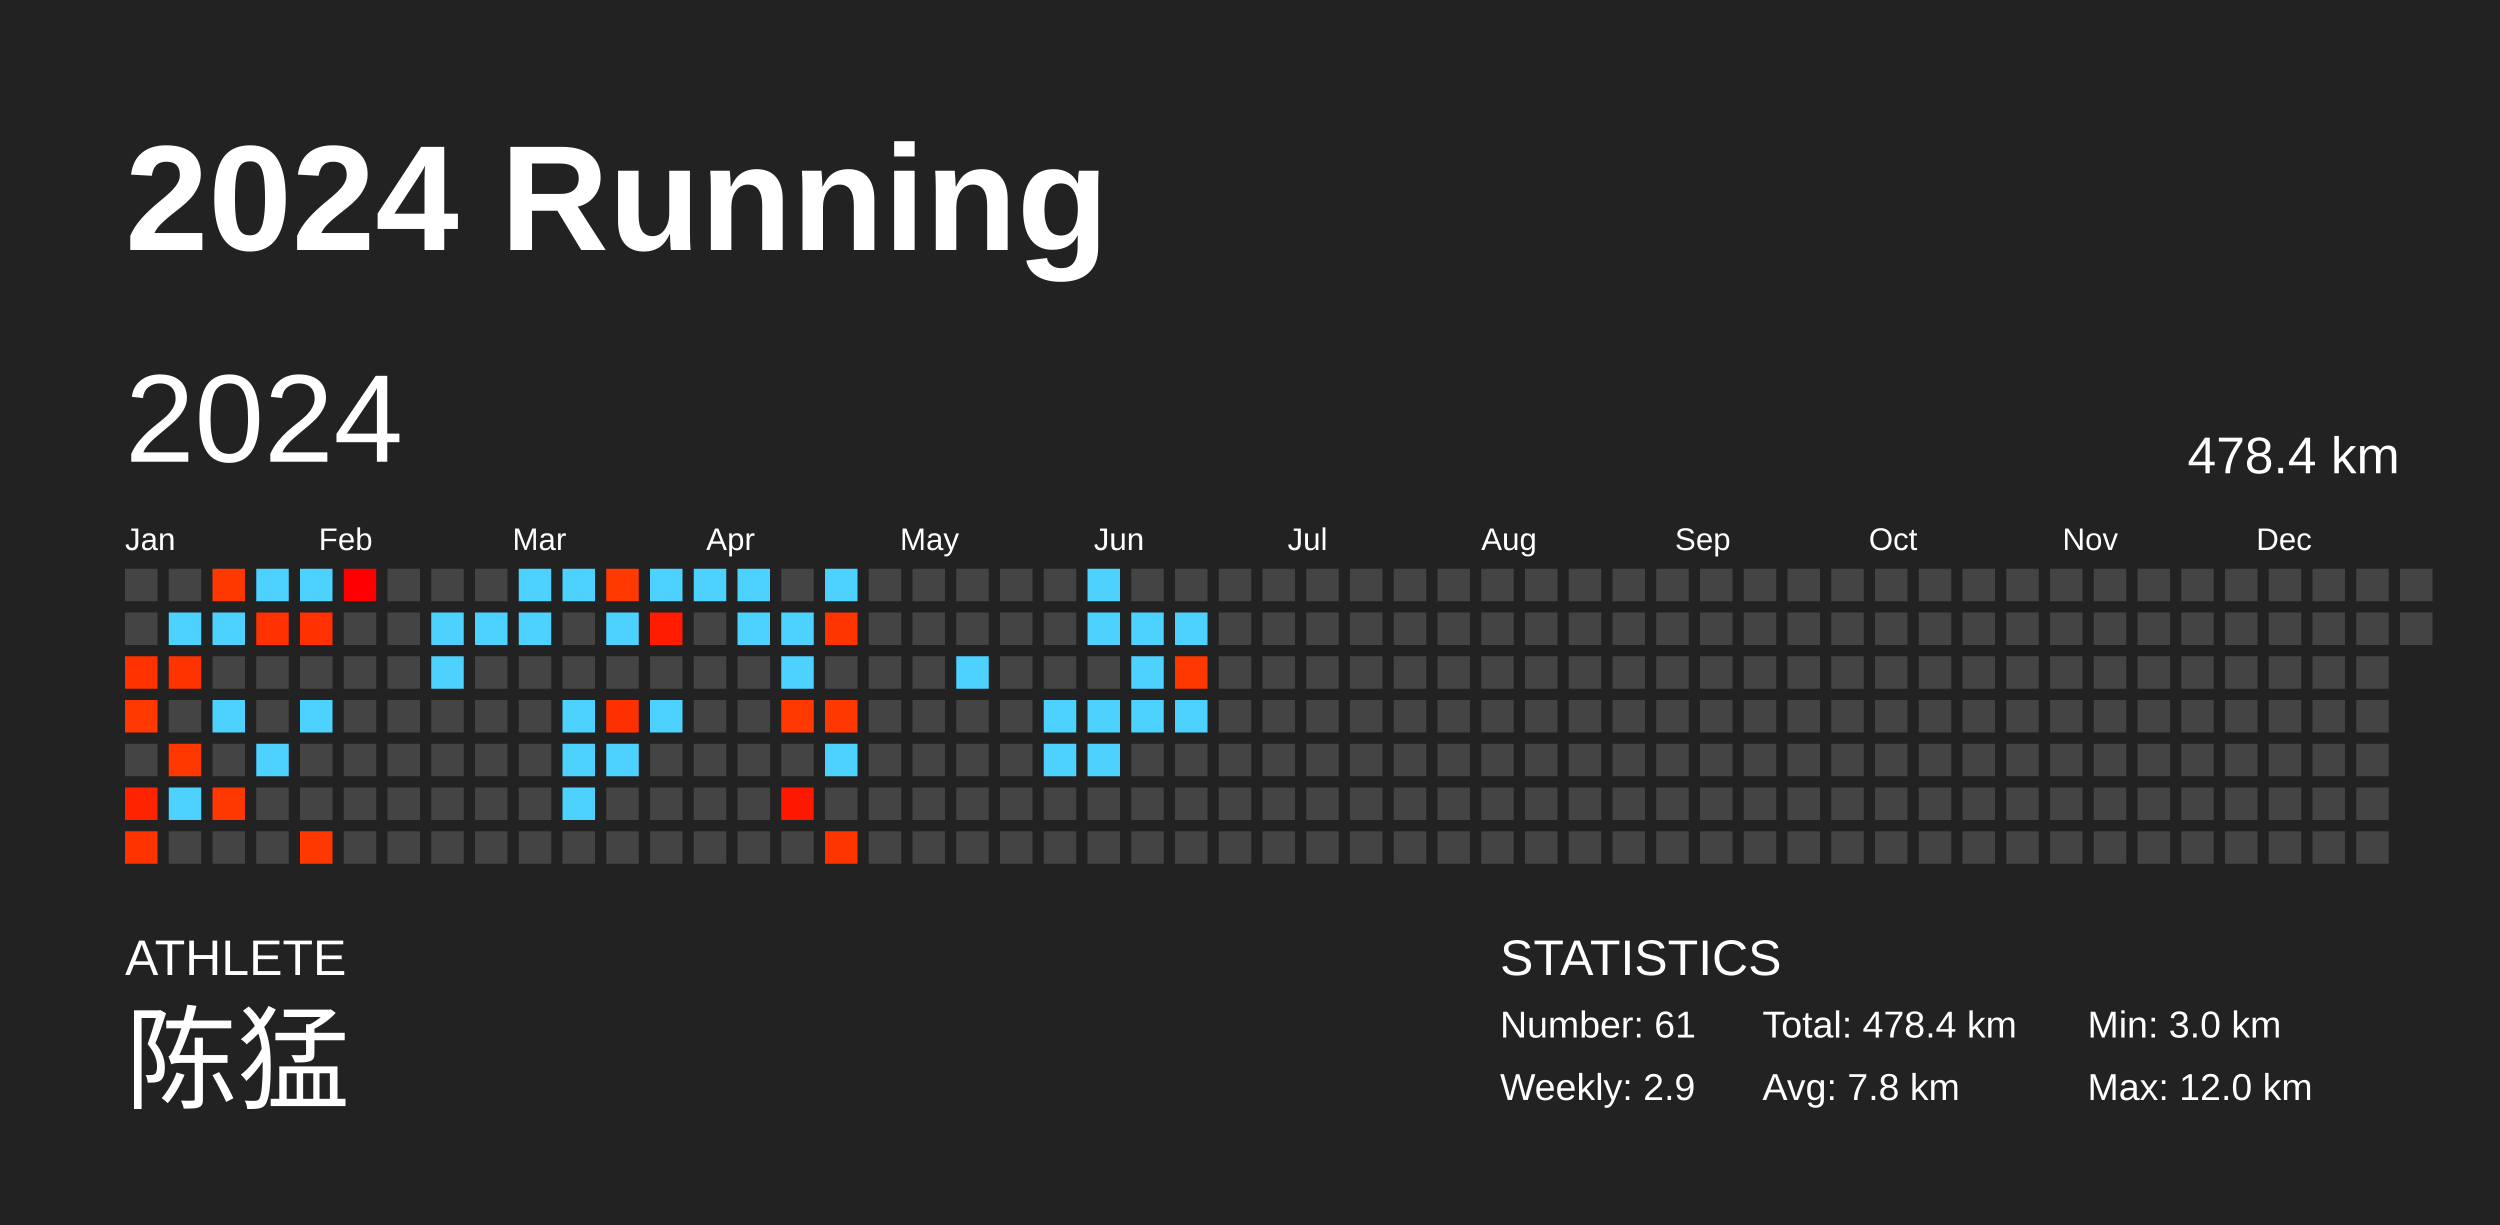
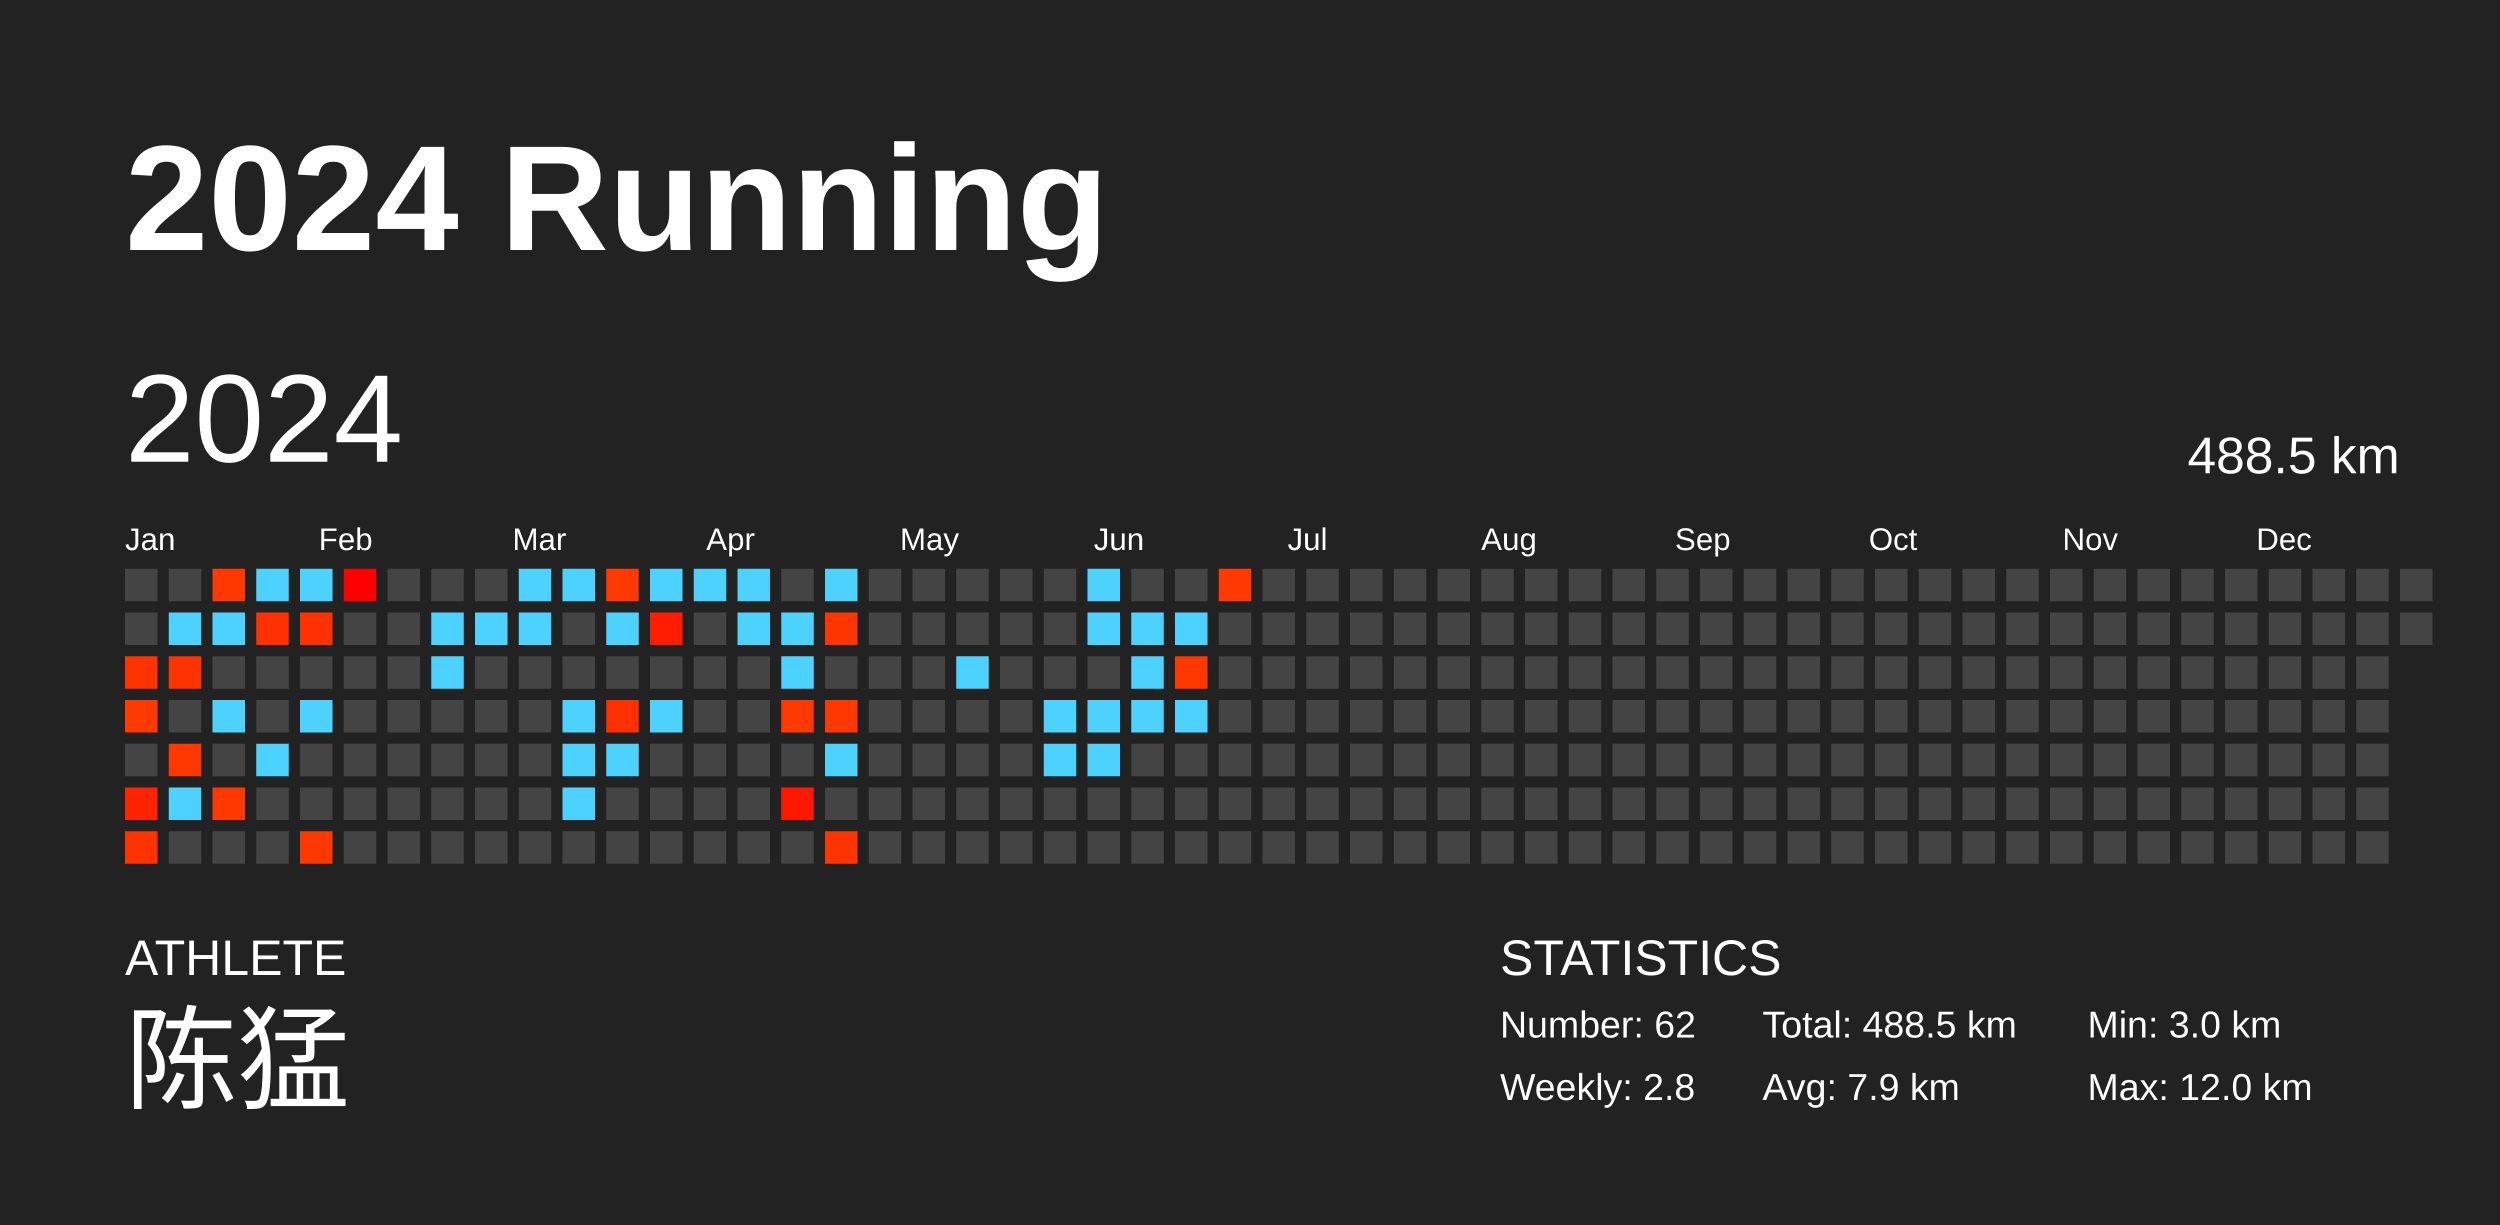
<svg xmlns="http://www.w3.org/2000/svg" baseProfile="full" height="98mm" version="1.1" viewBox="0,0,200,98" width="200mm">
  <defs />
  <rect fill="#222222" height="98" width="200" x="0" y="0" />
  <text fill="#FFFFFF" style="font-size:12px; font-family:Arial; font-weight:bold;" x="10" y="20">2024 Running</text>
  <text fill="#FFFFFF" style="font-size:4px; font-family:Arial" x="10" y="78">ATHLETE</text>
  <text fill="#FFFFFF" style="font-size:9px; font-family:Arial" x="10" y="88">陈猛</text>
  <text fill="#FFFFFF" style="font-size:4px; font-family:Arial" x="120" y="78">STATISTICS</text>
-   <text fill="#FFFFFF" style="font-size:3px; font-family:Arial" x="120" y="83">Number: 61</text>
-   <text fill="#FFFFFF" style="font-size:3px; font-family:Arial" x="120" y="88">Weekly: 2.9</text>
-   <text fill="#FFFFFF" style="font-size:3px; font-family:Arial" x="141" y="83">Total: 478.4 km</text>
-   <text fill="#FFFFFF" style="font-size:3px; font-family:Arial" x="141" y="88">Avg: 7.8 km</text>
+   <text fill="#FFFFFF" style="font-size:3px; font-family:Arial" x="120" y="83">Number: 62</text>
+   <text fill="#FFFFFF" style="font-size:3px; font-family:Arial" x="120" y="88">Weekly: 2.8</text>
+   <text fill="#FFFFFF" style="font-size:3px; font-family:Arial" x="141" y="83">Total: 488.5 km</text>
+   <text fill="#FFFFFF" style="font-size:3px; font-family:Arial" x="141" y="88">Avg: 7.9 km</text>
  <text fill="#FFFFFF" style="font-size:3px; font-family:Arial" x="167" y="83">Min: 3.0 km</text>
  <text fill="#FFFFFF" style="font-size:3px; font-family:Arial" x="167" y="88">Max: 12.0 km</text>
  <text dominant-baseline="hanging" fill="#FFFFFF" style="font-size:10.0px; font-family:Arial;" x="10" y="30">2024</text>
-   <text dominant-baseline="hanging" fill="#FFFFFF" style="font-size:4.125px; font-family:Arial;" x="175" y="35">478.4 km</text>
+   <text dominant-baseline="hanging" fill="#FFFFFF" style="font-size:4.125px; font-family:Arial;" x="175" y="35">488.5 km</text>
  <text fill="#FFFFFF" style="font-size:2.5px; font-family:Arial" x="10.0" y="44">Jan</text>
  <text fill="#FFFFFF" style="font-size:2.5px; font-family:Arial" x="25.5" y="44">Feb</text>
  <text fill="#FFFFFF" style="font-size:2.5px; font-family:Arial" x="41.0" y="44">Mar</text>
  <text fill="#FFFFFF" style="font-size:2.5px; font-family:Arial" x="56.5" y="44">Apr</text>
  <text fill="#FFFFFF" style="font-size:2.5px; font-family:Arial" x="72.0" y="44">May</text>
  <text fill="#FFFFFF" style="font-size:2.5px; font-family:Arial" x="87.5" y="44">Jun</text>
  <text fill="#FFFFFF" style="font-size:2.5px; font-family:Arial" x="103.0" y="44">Jul</text>
  <text fill="#FFFFFF" style="font-size:2.5px; font-family:Arial" x="118.5" y="44">Aug</text>
  <text fill="#FFFFFF" style="font-size:2.5px; font-family:Arial" x="134.0" y="44">Sep</text>
  <text fill="#FFFFFF" style="font-size:2.5px; font-family:Arial" x="149.5" y="44">Oct</text>
  <text fill="#FFFFFF" style="font-size:2.5px; font-family:Arial" x="165.0" y="44">Nov</text>
  <text fill="#FFFFFF" style="font-size:2.5px; font-family:Arial" x="180.5" y="44">Dec</text>
  <rect fill="#444444" height="2.6" width="2.6" x="10.0" y="45.5" />
  <rect fill="#444444" height="2.6" width="2.6" x="10.0" y="49.0" />
  <rect fill="#ff3200" height="2.6" width="2.6" x="10.0" y="52.5" />
  <rect fill="#ff3900" height="2.6" width="2.6" x="10.0" y="56.0" />
  <rect fill="#444444" height="2.6" width="2.6" x="10.0" y="59.5" />
  <rect fill="#ff2300" height="2.6" width="2.6" x="10.0" y="63.0" />
  <rect fill="#ff3300" height="2.6" width="2.6" x="10.0" y="66.5" />
  <rect fill="#444444" height="2.6" width="2.6" x="13.5" y="45.5" />
  <rect fill="#4dd2ff" height="2.6" width="2.6" x="13.5" y="49.0" />
  <rect fill="#ff3300" height="2.6" width="2.6" x="13.5" y="52.5" />
  <rect fill="#444444" height="2.6" width="2.6" x="13.5" y="56.0" />
  <rect fill="#ff3800" height="2.6" width="2.6" x="13.5" y="59.5" />
  <rect fill="#4dd2ff" height="2.6" width="2.6" x="13.5" y="63.0" />
  <rect fill="#444444" height="2.6" width="2.6" x="13.5" y="66.5" />
  <rect fill="#ff3800" height="2.6" width="2.6" x="17.0" y="45.5" />
  <rect fill="#4dd2ff" height="2.6" width="2.6" x="17.0" y="49.0" />
  <rect fill="#444444" height="2.6" width="2.6" x="17.0" y="52.5" />
  <rect fill="#4dd2ff" height="2.6" width="2.6" x="17.0" y="56.0" />
  <rect fill="#444444" height="2.6" width="2.6" x="17.0" y="59.5" />
  <rect fill="#ff3700" height="2.6" width="2.6" x="17.0" y="63.0" />
  <rect fill="#444444" height="2.6" width="2.6" x="17.0" y="66.5" />
  <rect fill="#4dd2ff" height="2.6" width="2.6" x="20.5" y="45.5" />
  <rect fill="#ff3100" height="2.6" width="2.6" x="20.5" y="49.0" />
  <rect fill="#444444" height="2.6" width="2.6" x="20.5" y="52.5" />
  <rect fill="#444444" height="2.6" width="2.6" x="20.5" y="56.0" />
  <rect fill="#4dd2ff" height="2.6" width="2.6" x="20.5" y="59.5" />
  <rect fill="#444444" height="2.6" width="2.6" x="20.5" y="63.0" />
  <rect fill="#444444" height="2.6" width="2.6" x="20.5" y="66.5" />
  <rect fill="#4dd2ff" height="2.6" width="2.6" x="24.0" y="45.5" />
  <rect fill="#ff3100" height="2.6" width="2.6" x="24.0" y="49.0" />
  <rect fill="#444444" height="2.6" width="2.6" x="24.0" y="52.5" />
  <rect fill="#4dd2ff" height="2.6" width="2.6" x="24.0" y="56.0" />
  <rect fill="#444444" height="2.6" width="2.6" x="24.0" y="59.5" />
  <rect fill="#444444" height="2.6" width="2.6" x="24.0" y="63.0" />
  <rect fill="#ff3800" height="2.6" width="2.6" x="24.0" y="66.5" />
  <rect fill="#ff0000" height="2.6" width="2.6" x="27.5" y="45.5" />
  <rect fill="#444444" height="2.6" width="2.6" x="27.5" y="49.0" />
  <rect fill="#444444" height="2.6" width="2.6" x="27.5" y="52.5" />
  <rect fill="#444444" height="2.6" width="2.6" x="27.5" y="56.0" />
  <rect fill="#444444" height="2.6" width="2.6" x="27.5" y="59.5" />
  <rect fill="#444444" height="2.6" width="2.6" x="27.5" y="63.0" />
  <rect fill="#444444" height="2.6" width="2.6" x="27.5" y="66.5" />
  <rect fill="#444444" height="2.6" width="2.6" x="31.0" y="45.5" />
  <rect fill="#444444" height="2.6" width="2.6" x="31.0" y="49.0" />
  <rect fill="#444444" height="2.6" width="2.6" x="31.0" y="52.5" />
  <rect fill="#444444" height="2.6" width="2.6" x="31.0" y="56.0" />
  <rect fill="#444444" height="2.6" width="2.6" x="31.0" y="59.5" />
  <rect fill="#444444" height="2.6" width="2.6" x="31.0" y="63.0" />
  <rect fill="#444444" height="2.6" width="2.6" x="31.0" y="66.5" />
  <rect fill="#444444" height="2.6" width="2.6" x="34.5" y="45.5" />
  <rect fill="#4dd2ff" height="2.6" width="2.6" x="34.5" y="49.0" />
  <rect fill="#4dd2ff" height="2.6" width="2.6" x="34.5" y="52.5" />
  <rect fill="#444444" height="2.6" width="2.6" x="34.5" y="56.0" />
  <rect fill="#444444" height="2.6" width="2.6" x="34.5" y="59.5" />
  <rect fill="#444444" height="2.6" width="2.6" x="34.5" y="63.0" />
  <rect fill="#444444" height="2.6" width="2.6" x="34.5" y="66.5" />
  <rect fill="#444444" height="2.6" width="2.6" x="38.0" y="45.5" />
  <rect fill="#4dd2ff" height="2.6" width="2.6" x="38.0" y="49.0" />
  <rect fill="#444444" height="2.6" width="2.6" x="38.0" y="52.5" />
  <rect fill="#444444" height="2.6" width="2.6" x="38.0" y="56.0" />
  <rect fill="#444444" height="2.6" width="2.6" x="38.0" y="59.5" />
  <rect fill="#444444" height="2.6" width="2.6" x="38.0" y="63.0" />
  <rect fill="#444444" height="2.6" width="2.6" x="38.0" y="66.5" />
  <rect fill="#4dd2ff" height="2.6" width="2.6" x="41.5" y="45.5" />
  <rect fill="#4dd2ff" height="2.6" width="2.6" x="41.5" y="49.0" />
  <rect fill="#444444" height="2.6" width="2.6" x="41.5" y="52.5" />
  <rect fill="#444444" height="2.6" width="2.6" x="41.5" y="56.0" />
  <rect fill="#444444" height="2.6" width="2.6" x="41.5" y="59.5" />
  <rect fill="#444444" height="2.6" width="2.6" x="41.5" y="63.0" />
  <rect fill="#444444" height="2.6" width="2.6" x="41.5" y="66.5" />
  <rect fill="#4dd2ff" height="2.6" width="2.6" x="45.0" y="45.5" />
  <rect fill="#444444" height="2.6" width="2.6" x="45.0" y="49.0" />
  <rect fill="#444444" height="2.6" width="2.6" x="45.0" y="52.5" />
  <rect fill="#4dd2ff" height="2.6" width="2.6" x="45.0" y="56.0" />
  <rect fill="#4dd2ff" height="2.6" width="2.6" x="45.0" y="59.5" />
  <rect fill="#4dd2ff" height="2.6" width="2.6" x="45.0" y="63.0" />
  <rect fill="#444444" height="2.6" width="2.6" x="45.0" y="66.5" />
  <rect fill="#ff3900" height="2.6" width="2.6" x="48.5" y="45.5" />
  <rect fill="#4dd2ff" height="2.6" width="2.6" x="48.5" y="49.0" />
  <rect fill="#444444" height="2.6" width="2.6" x="48.5" y="52.5" />
  <rect fill="#ff3000" height="2.6" width="2.6" x="48.5" y="56.0" />
  <rect fill="#4dd2ff" height="2.6" width="2.6" x="48.5" y="59.5" />
  <rect fill="#444444" height="2.6" width="2.6" x="48.5" y="63.0" />
  <rect fill="#444444" height="2.6" width="2.6" x="48.5" y="66.5" />
  <rect fill="#4dd2ff" height="2.6" width="2.6" x="52.0" y="45.5" />
  <rect fill="#ff1c00" height="2.6" width="2.6" x="52.0" y="49.0" />
  <rect fill="#444444" height="2.6" width="2.6" x="52.0" y="52.5" />
  <rect fill="#4dd2ff" height="2.6" width="2.6" x="52.0" y="56.0" />
  <rect fill="#444444" height="2.6" width="2.6" x="52.0" y="59.5" />
  <rect fill="#444444" height="2.6" width="2.6" x="52.0" y="63.0" />
  <rect fill="#444444" height="2.6" width="2.6" x="52.0" y="66.5" />
  <rect fill="#4dd2ff" height="2.6" width="2.6" x="55.5" y="45.5" />
  <rect fill="#444444" height="2.6" width="2.6" x="55.5" y="49.0" />
  <rect fill="#444444" height="2.6" width="2.6" x="55.5" y="52.5" />
  <rect fill="#444444" height="2.6" width="2.6" x="55.5" y="56.0" />
  <rect fill="#444444" height="2.6" width="2.6" x="55.5" y="59.5" />
  <rect fill="#444444" height="2.6" width="2.6" x="55.5" y="63.0" />
  <rect fill="#444444" height="2.6" width="2.6" x="55.5" y="66.5" />
  <rect fill="#4dd2ff" height="2.6" width="2.6" x="59.0" y="45.5" />
  <rect fill="#4dd2ff" height="2.6" width="2.6" x="59.0" y="49.0" />
  <rect fill="#444444" height="2.6" width="2.6" x="59.0" y="52.5" />
  <rect fill="#444444" height="2.6" width="2.6" x="59.0" y="56.0" />
  <rect fill="#444444" height="2.6" width="2.6" x="59.0" y="59.5" />
  <rect fill="#444444" height="2.6" width="2.6" x="59.0" y="63.0" />
  <rect fill="#444444" height="2.6" width="2.6" x="59.0" y="66.5" />
  <rect fill="#444444" height="2.6" width="2.6" x="62.5" y="45.5" />
  <rect fill="#4dd2ff" height="2.6" width="2.6" x="62.5" y="49.0" />
  <rect fill="#4dd2ff" height="2.6" width="2.6" x="62.5" y="52.5" />
  <rect fill="#ff3900" height="2.6" width="2.6" x="62.5" y="56.0" />
  <rect fill="#444444" height="2.6" width="2.6" x="62.5" y="59.5" />
  <rect fill="#ff1800" height="2.6" width="2.6" x="62.5" y="63.0" />
  <rect fill="#444444" height="2.6" width="2.6" x="62.5" y="66.5" />
  <rect fill="#4dd2ff" height="2.6" width="2.6" x="66.0" y="45.5" />
  <rect fill="#ff3500" height="2.6" width="2.6" x="66.0" y="49.0" />
  <rect fill="#444444" height="2.6" width="2.6" x="66.0" y="52.5" />
  <rect fill="#ff3800" height="2.6" width="2.6" x="66.0" y="56.0" />
  <rect fill="#4dd2ff" height="2.6" width="2.6" x="66.0" y="59.5" />
  <rect fill="#444444" height="2.6" width="2.6" x="66.0" y="63.0" />
  <rect fill="#ff3500" height="2.6" width="2.6" x="66.0" y="66.5" />
  <rect fill="#444444" height="2.6" width="2.6" x="69.5" y="45.5" />
  <rect fill="#444444" height="2.6" width="2.6" x="69.5" y="49.0" />
  <rect fill="#444444" height="2.6" width="2.6" x="69.5" y="52.5" />
  <rect fill="#444444" height="2.6" width="2.6" x="69.5" y="56.0" />
  <rect fill="#444444" height="2.6" width="2.6" x="69.5" y="59.5" />
  <rect fill="#444444" height="2.6" width="2.6" x="69.5" y="63.0" />
  <rect fill="#444444" height="2.6" width="2.6" x="69.5" y="66.5" />
  <rect fill="#444444" height="2.6" width="2.6" x="73.0" y="45.5" />
  <rect fill="#444444" height="2.6" width="2.6" x="73.0" y="49.0" />
  <rect fill="#444444" height="2.6" width="2.6" x="73.0" y="52.5" />
  <rect fill="#444444" height="2.6" width="2.6" x="73.0" y="56.0" />
  <rect fill="#444444" height="2.6" width="2.6" x="73.0" y="59.5" />
  <rect fill="#444444" height="2.6" width="2.6" x="73.0" y="63.0" />
  <rect fill="#444444" height="2.6" width="2.6" x="73.0" y="66.5" />
  <rect fill="#444444" height="2.6" width="2.6" x="76.5" y="45.5" />
  <rect fill="#444444" height="2.6" width="2.6" x="76.5" y="49.0" />
  <rect fill="#4dd2ff" height="2.6" width="2.6" x="76.5" y="52.5" />
  <rect fill="#444444" height="2.6" width="2.6" x="76.5" y="56.0" />
  <rect fill="#444444" height="2.6" width="2.6" x="76.5" y="59.5" />
  <rect fill="#444444" height="2.6" width="2.6" x="76.5" y="63.0" />
  <rect fill="#444444" height="2.6" width="2.6" x="76.5" y="66.5" />
  <rect fill="#444444" height="2.6" width="2.6" x="80.0" y="45.5" />
  <rect fill="#444444" height="2.6" width="2.6" x="80.0" y="49.0" />
  <rect fill="#444444" height="2.6" width="2.6" x="80.0" y="52.5" />
  <rect fill="#444444" height="2.6" width="2.6" x="80.0" y="56.0" />
  <rect fill="#444444" height="2.6" width="2.6" x="80.0" y="59.5" />
  <rect fill="#444444" height="2.6" width="2.6" x="80.0" y="63.0" />
  <rect fill="#444444" height="2.6" width="2.6" x="80.0" y="66.5" />
  <rect fill="#444444" height="2.6" width="2.6" x="83.5" y="45.5" />
  <rect fill="#444444" height="2.6" width="2.6" x="83.5" y="49.0" />
  <rect fill="#444444" height="2.6" width="2.6" x="83.5" y="52.5" />
  <rect fill="#4dd2ff" height="2.6" width="2.6" x="83.5" y="56.0" />
  <rect fill="#4dd2ff" height="2.6" width="2.6" x="83.5" y="59.5" />
  <rect fill="#444444" height="2.6" width="2.6" x="83.5" y="63.0" />
  <rect fill="#444444" height="2.6" width="2.6" x="83.5" y="66.5" />
  <rect fill="#4dd2ff" height="2.6" width="2.6" x="87.0" y="45.5" />
  <rect fill="#4dd2ff" height="2.6" width="2.6" x="87.0" y="49.0" />
  <rect fill="#444444" height="2.6" width="2.6" x="87.0" y="52.5" />
  <rect fill="#4dd2ff" height="2.6" width="2.6" x="87.0" y="56.0" />
  <rect fill="#4dd2ff" height="2.6" width="2.6" x="87.0" y="59.5" />
  <rect fill="#444444" height="2.6" width="2.6" x="87.0" y="63.0" />
  <rect fill="#444444" height="2.6" width="2.6" x="87.0" y="66.5" />
  <rect fill="#444444" height="2.6" width="2.6" x="90.5" y="45.5" />
  <rect fill="#4dd2ff" height="2.6" width="2.6" x="90.5" y="49.0" />
  <rect fill="#4dd2ff" height="2.6" width="2.6" x="90.5" y="52.5" />
  <rect fill="#4dd2ff" height="2.6" width="2.6" x="90.5" y="56.0" />
  <rect fill="#444444" height="2.6" width="2.6" x="90.5" y="59.5" />
  <rect fill="#444444" height="2.6" width="2.6" x="90.5" y="63.0" />
  <rect fill="#444444" height="2.6" width="2.6" x="90.5" y="66.5" />
  <rect fill="#444444" height="2.6" width="2.6" x="94.0" y="45.5" />
  <rect fill="#4dd2ff" height="2.6" width="2.6" x="94.0" y="49.0" />
  <rect fill="#ff3800" height="2.6" width="2.6" x="94.0" y="52.5" />
  <rect fill="#4dd2ff" height="2.6" width="2.6" x="94.0" y="56.0" />
  <rect fill="#444444" height="2.6" width="2.6" x="94.0" y="59.5" />
  <rect fill="#444444" height="2.6" width="2.6" x="94.0" y="63.0" />
  <rect fill="#444444" height="2.6" width="2.6" x="94.0" y="66.5" />
-   <rect fill="#444444" height="2.6" width="2.6" x="97.5" y="45.5" />
+   <rect fill="#ff3900" height="2.6" width="2.6" x="97.5" y="45.5" />
  <rect fill="#444444" height="2.6" width="2.6" x="97.5" y="49.0" />
  <rect fill="#444444" height="2.6" width="2.6" x="97.5" y="52.5" />
  <rect fill="#444444" height="2.6" width="2.6" x="97.5" y="56.0" />
  <rect fill="#444444" height="2.6" width="2.6" x="97.5" y="59.5" />
  <rect fill="#444444" height="2.6" width="2.6" x="97.5" y="63.0" />
  <rect fill="#444444" height="2.6" width="2.6" x="97.5" y="66.5" />
  <rect fill="#444444" height="2.6" width="2.6" x="101.0" y="45.5" />
  <rect fill="#444444" height="2.6" width="2.6" x="101.0" y="49.0" />
  <rect fill="#444444" height="2.6" width="2.6" x="101.0" y="52.5" />
  <rect fill="#444444" height="2.6" width="2.6" x="101.0" y="56.0" />
  <rect fill="#444444" height="2.6" width="2.6" x="101.0" y="59.5" />
  <rect fill="#444444" height="2.6" width="2.6" x="101.0" y="63.0" />
  <rect fill="#444444" height="2.6" width="2.6" x="101.0" y="66.5" />
  <rect fill="#444444" height="2.6" width="2.6" x="104.5" y="45.5" />
  <rect fill="#444444" height="2.6" width="2.6" x="104.5" y="49.0" />
  <rect fill="#444444" height="2.6" width="2.6" x="104.5" y="52.5" />
  <rect fill="#444444" height="2.6" width="2.6" x="104.5" y="56.0" />
  <rect fill="#444444" height="2.6" width="2.6" x="104.5" y="59.5" />
  <rect fill="#444444" height="2.6" width="2.6" x="104.5" y="63.0" />
  <rect fill="#444444" height="2.6" width="2.6" x="104.5" y="66.5" />
  <rect fill="#444444" height="2.6" width="2.6" x="108.0" y="45.5" />
  <rect fill="#444444" height="2.6" width="2.6" x="108.0" y="49.0" />
  <rect fill="#444444" height="2.6" width="2.6" x="108.0" y="52.5" />
  <rect fill="#444444" height="2.6" width="2.6" x="108.0" y="56.0" />
  <rect fill="#444444" height="2.6" width="2.6" x="108.0" y="59.5" />
  <rect fill="#444444" height="2.6" width="2.6" x="108.0" y="63.0" />
  <rect fill="#444444" height="2.6" width="2.6" x="108.0" y="66.5" />
  <rect fill="#444444" height="2.6" width="2.6" x="111.5" y="45.5" />
  <rect fill="#444444" height="2.6" width="2.6" x="111.5" y="49.0" />
  <rect fill="#444444" height="2.6" width="2.6" x="111.5" y="52.5" />
  <rect fill="#444444" height="2.6" width="2.6" x="111.5" y="56.0" />
  <rect fill="#444444" height="2.6" width="2.6" x="111.5" y="59.5" />
  <rect fill="#444444" height="2.6" width="2.6" x="111.5" y="63.0" />
  <rect fill="#444444" height="2.6" width="2.6" x="111.5" y="66.5" />
  <rect fill="#444444" height="2.6" width="2.6" x="115.0" y="45.5" />
  <rect fill="#444444" height="2.6" width="2.6" x="115.0" y="49.0" />
  <rect fill="#444444" height="2.6" width="2.6" x="115.0" y="52.5" />
  <rect fill="#444444" height="2.6" width="2.6" x="115.0" y="56.0" />
  <rect fill="#444444" height="2.6" width="2.6" x="115.0" y="59.5" />
  <rect fill="#444444" height="2.6" width="2.6" x="115.0" y="63.0" />
  <rect fill="#444444" height="2.6" width="2.6" x="115.0" y="66.5" />
  <rect fill="#444444" height="2.6" width="2.6" x="118.5" y="45.5" />
  <rect fill="#444444" height="2.6" width="2.6" x="118.5" y="49.0" />
  <rect fill="#444444" height="2.6" width="2.6" x="118.5" y="52.5" />
  <rect fill="#444444" height="2.6" width="2.6" x="118.5" y="56.0" />
  <rect fill="#444444" height="2.6" width="2.6" x="118.5" y="59.5" />
  <rect fill="#444444" height="2.6" width="2.6" x="118.5" y="63.0" />
  <rect fill="#444444" height="2.6" width="2.6" x="118.5" y="66.5" />
  <rect fill="#444444" height="2.6" width="2.6" x="122.0" y="45.5" />
  <rect fill="#444444" height="2.6" width="2.6" x="122.0" y="49.0" />
  <rect fill="#444444" height="2.6" width="2.6" x="122.0" y="52.5" />
  <rect fill="#444444" height="2.6" width="2.6" x="122.0" y="56.0" />
  <rect fill="#444444" height="2.6" width="2.6" x="122.0" y="59.5" />
  <rect fill="#444444" height="2.6" width="2.6" x="122.0" y="63.0" />
  <rect fill="#444444" height="2.6" width="2.6" x="122.0" y="66.5" />
  <rect fill="#444444" height="2.6" width="2.6" x="125.5" y="45.5" />
  <rect fill="#444444" height="2.6" width="2.6" x="125.5" y="49.0" />
  <rect fill="#444444" height="2.6" width="2.6" x="125.5" y="52.5" />
  <rect fill="#444444" height="2.6" width="2.6" x="125.5" y="56.0" />
  <rect fill="#444444" height="2.6" width="2.6" x="125.5" y="59.5" />
  <rect fill="#444444" height="2.6" width="2.6" x="125.5" y="63.0" />
  <rect fill="#444444" height="2.6" width="2.6" x="125.5" y="66.5" />
  <rect fill="#444444" height="2.6" width="2.6" x="129.0" y="45.5" />
  <rect fill="#444444" height="2.6" width="2.6" x="129.0" y="49.0" />
  <rect fill="#444444" height="2.6" width="2.6" x="129.0" y="52.5" />
  <rect fill="#444444" height="2.6" width="2.6" x="129.0" y="56.0" />
  <rect fill="#444444" height="2.6" width="2.6" x="129.0" y="59.5" />
  <rect fill="#444444" height="2.6" width="2.6" x="129.0" y="63.0" />
  <rect fill="#444444" height="2.6" width="2.6" x="129.0" y="66.5" />
  <rect fill="#444444" height="2.6" width="2.6" x="132.5" y="45.5" />
  <rect fill="#444444" height="2.6" width="2.6" x="132.5" y="49.0" />
  <rect fill="#444444" height="2.6" width="2.6" x="132.5" y="52.5" />
  <rect fill="#444444" height="2.6" width="2.6" x="132.5" y="56.0" />
  <rect fill="#444444" height="2.6" width="2.6" x="132.5" y="59.5" />
  <rect fill="#444444" height="2.6" width="2.6" x="132.5" y="63.0" />
  <rect fill="#444444" height="2.6" width="2.6" x="132.5" y="66.5" />
  <rect fill="#444444" height="2.6" width="2.6" x="136.0" y="45.5" />
  <rect fill="#444444" height="2.6" width="2.6" x="136.0" y="49.0" />
  <rect fill="#444444" height="2.6" width="2.6" x="136.0" y="52.5" />
  <rect fill="#444444" height="2.6" width="2.6" x="136.0" y="56.0" />
  <rect fill="#444444" height="2.6" width="2.6" x="136.0" y="59.5" />
  <rect fill="#444444" height="2.6" width="2.6" x="136.0" y="63.0" />
  <rect fill="#444444" height="2.6" width="2.6" x="136.0" y="66.5" />
  <rect fill="#444444" height="2.6" width="2.6" x="139.5" y="45.5" />
  <rect fill="#444444" height="2.6" width="2.6" x="139.5" y="49.0" />
  <rect fill="#444444" height="2.6" width="2.6" x="139.5" y="52.5" />
  <rect fill="#444444" height="2.6" width="2.6" x="139.5" y="56.0" />
  <rect fill="#444444" height="2.6" width="2.6" x="139.5" y="59.5" />
  <rect fill="#444444" height="2.6" width="2.6" x="139.5" y="63.0" />
  <rect fill="#444444" height="2.6" width="2.6" x="139.5" y="66.5" />
  <rect fill="#444444" height="2.6" width="2.6" x="143.0" y="45.5" />
  <rect fill="#444444" height="2.6" width="2.6" x="143.0" y="49.0" />
  <rect fill="#444444" height="2.6" width="2.6" x="143.0" y="52.5" />
  <rect fill="#444444" height="2.6" width="2.6" x="143.0" y="56.0" />
  <rect fill="#444444" height="2.6" width="2.6" x="143.0" y="59.5" />
  <rect fill="#444444" height="2.6" width="2.6" x="143.0" y="63.0" />
  <rect fill="#444444" height="2.6" width="2.6" x="143.0" y="66.5" />
  <rect fill="#444444" height="2.6" width="2.6" x="146.5" y="45.5" />
  <rect fill="#444444" height="2.6" width="2.6" x="146.5" y="49.0" />
  <rect fill="#444444" height="2.6" width="2.6" x="146.5" y="52.5" />
  <rect fill="#444444" height="2.6" width="2.6" x="146.5" y="56.0" />
  <rect fill="#444444" height="2.6" width="2.6" x="146.5" y="59.5" />
  <rect fill="#444444" height="2.6" width="2.6" x="146.5" y="63.0" />
  <rect fill="#444444" height="2.6" width="2.6" x="146.5" y="66.5" />
  <rect fill="#444444" height="2.6" width="2.6" x="150.0" y="45.5" />
  <rect fill="#444444" height="2.6" width="2.6" x="150.0" y="49.0" />
  <rect fill="#444444" height="2.6" width="2.6" x="150.0" y="52.5" />
  <rect fill="#444444" height="2.6" width="2.6" x="150.0" y="56.0" />
  <rect fill="#444444" height="2.6" width="2.6" x="150.0" y="59.5" />
  <rect fill="#444444" height="2.6" width="2.6" x="150.0" y="63.0" />
  <rect fill="#444444" height="2.6" width="2.6" x="150.0" y="66.5" />
  <rect fill="#444444" height="2.6" width="2.6" x="153.5" y="45.5" />
  <rect fill="#444444" height="2.6" width="2.6" x="153.5" y="49.0" />
  <rect fill="#444444" height="2.6" width="2.6" x="153.5" y="52.5" />
  <rect fill="#444444" height="2.6" width="2.6" x="153.5" y="56.0" />
  <rect fill="#444444" height="2.6" width="2.6" x="153.5" y="59.5" />
  <rect fill="#444444" height="2.6" width="2.6" x="153.5" y="63.0" />
  <rect fill="#444444" height="2.6" width="2.6" x="153.5" y="66.5" />
  <rect fill="#444444" height="2.6" width="2.6" x="157.0" y="45.5" />
  <rect fill="#444444" height="2.6" width="2.6" x="157.0" y="49.0" />
  <rect fill="#444444" height="2.6" width="2.6" x="157.0" y="52.5" />
  <rect fill="#444444" height="2.6" width="2.6" x="157.0" y="56.0" />
  <rect fill="#444444" height="2.6" width="2.6" x="157.0" y="59.5" />
  <rect fill="#444444" height="2.6" width="2.6" x="157.0" y="63.0" />
  <rect fill="#444444" height="2.6" width="2.6" x="157.0" y="66.5" />
  <rect fill="#444444" height="2.6" width="2.6" x="160.5" y="45.5" />
  <rect fill="#444444" height="2.6" width="2.6" x="160.5" y="49.0" />
  <rect fill="#444444" height="2.6" width="2.6" x="160.5" y="52.5" />
  <rect fill="#444444" height="2.6" width="2.6" x="160.5" y="56.0" />
  <rect fill="#444444" height="2.6" width="2.6" x="160.5" y="59.5" />
  <rect fill="#444444" height="2.6" width="2.6" x="160.5" y="63.0" />
  <rect fill="#444444" height="2.6" width="2.6" x="160.5" y="66.5" />
  <rect fill="#444444" height="2.6" width="2.6" x="164.0" y="45.5" />
  <rect fill="#444444" height="2.6" width="2.6" x="164.0" y="49.0" />
  <rect fill="#444444" height="2.6" width="2.6" x="164.0" y="52.5" />
  <rect fill="#444444" height="2.6" width="2.6" x="164.0" y="56.0" />
  <rect fill="#444444" height="2.6" width="2.6" x="164.0" y="59.5" />
  <rect fill="#444444" height="2.6" width="2.6" x="164.0" y="63.0" />
  <rect fill="#444444" height="2.6" width="2.6" x="164.0" y="66.5" />
  <rect fill="#444444" height="2.6" width="2.6" x="167.5" y="45.5" />
  <rect fill="#444444" height="2.6" width="2.6" x="167.5" y="49.0" />
  <rect fill="#444444" height="2.6" width="2.6" x="167.5" y="52.5" />
  <rect fill="#444444" height="2.6" width="2.6" x="167.5" y="56.0" />
  <rect fill="#444444" height="2.6" width="2.6" x="167.5" y="59.5" />
  <rect fill="#444444" height="2.6" width="2.6" x="167.5" y="63.0" />
  <rect fill="#444444" height="2.6" width="2.6" x="167.5" y="66.5" />
  <rect fill="#444444" height="2.6" width="2.6" x="171.0" y="45.5" />
  <rect fill="#444444" height="2.6" width="2.6" x="171.0" y="49.0" />
  <rect fill="#444444" height="2.6" width="2.6" x="171.0" y="52.5" />
  <rect fill="#444444" height="2.6" width="2.6" x="171.0" y="56.0" />
  <rect fill="#444444" height="2.6" width="2.6" x="171.0" y="59.5" />
  <rect fill="#444444" height="2.6" width="2.6" x="171.0" y="63.0" />
  <rect fill="#444444" height="2.6" width="2.6" x="171.0" y="66.5" />
  <rect fill="#444444" height="2.6" width="2.6" x="174.5" y="45.5" />
  <rect fill="#444444" height="2.6" width="2.6" x="174.5" y="49.0" />
  <rect fill="#444444" height="2.6" width="2.6" x="174.5" y="52.5" />
  <rect fill="#444444" height="2.6" width="2.6" x="174.5" y="56.0" />
  <rect fill="#444444" height="2.6" width="2.6" x="174.5" y="59.5" />
  <rect fill="#444444" height="2.6" width="2.6" x="174.5" y="63.0" />
  <rect fill="#444444" height="2.6" width="2.6" x="174.5" y="66.5" />
  <rect fill="#444444" height="2.6" width="2.6" x="178.0" y="45.5" />
  <rect fill="#444444" height="2.6" width="2.6" x="178.0" y="49.0" />
  <rect fill="#444444" height="2.6" width="2.6" x="178.0" y="52.5" />
  <rect fill="#444444" height="2.6" width="2.6" x="178.0" y="56.0" />
  <rect fill="#444444" height="2.6" width="2.6" x="178.0" y="59.5" />
  <rect fill="#444444" height="2.6" width="2.6" x="178.0" y="63.0" />
  <rect fill="#444444" height="2.6" width="2.6" x="178.0" y="66.5" />
  <rect fill="#444444" height="2.6" width="2.6" x="181.5" y="45.5" />
  <rect fill="#444444" height="2.6" width="2.6" x="181.5" y="49.0" />
  <rect fill="#444444" height="2.6" width="2.6" x="181.5" y="52.5" />
  <rect fill="#444444" height="2.6" width="2.6" x="181.5" y="56.0" />
  <rect fill="#444444" height="2.6" width="2.6" x="181.5" y="59.5" />
  <rect fill="#444444" height="2.6" width="2.6" x="181.5" y="63.0" />
  <rect fill="#444444" height="2.6" width="2.6" x="181.5" y="66.5" />
  <rect fill="#444444" height="2.6" width="2.6" x="185.0" y="45.5" />
  <rect fill="#444444" height="2.6" width="2.6" x="185.0" y="49.0" />
  <rect fill="#444444" height="2.6" width="2.6" x="185.0" y="52.5" />
  <rect fill="#444444" height="2.6" width="2.6" x="185.0" y="56.0" />
  <rect fill="#444444" height="2.6" width="2.6" x="185.0" y="59.5" />
  <rect fill="#444444" height="2.6" width="2.6" x="185.0" y="63.0" />
  <rect fill="#444444" height="2.6" width="2.6" x="185.0" y="66.5" />
  <rect fill="#444444" height="2.6" width="2.6" x="188.5" y="45.5" />
  <rect fill="#444444" height="2.6" width="2.6" x="188.5" y="49.0" />
  <rect fill="#444444" height="2.6" width="2.6" x="188.5" y="52.5" />
  <rect fill="#444444" height="2.6" width="2.6" x="188.5" y="56.0" />
  <rect fill="#444444" height="2.6" width="2.6" x="188.5" y="59.5" />
  <rect fill="#444444" height="2.6" width="2.6" x="188.5" y="63.0" />
  <rect fill="#444444" height="2.6" width="2.6" x="188.5" y="66.5" />
  <rect fill="#444444" height="2.6" width="2.6" x="192.0" y="45.5" />
  <rect fill="#444444" height="2.6" width="2.6" x="192.0" y="49.0" />
</svg>
